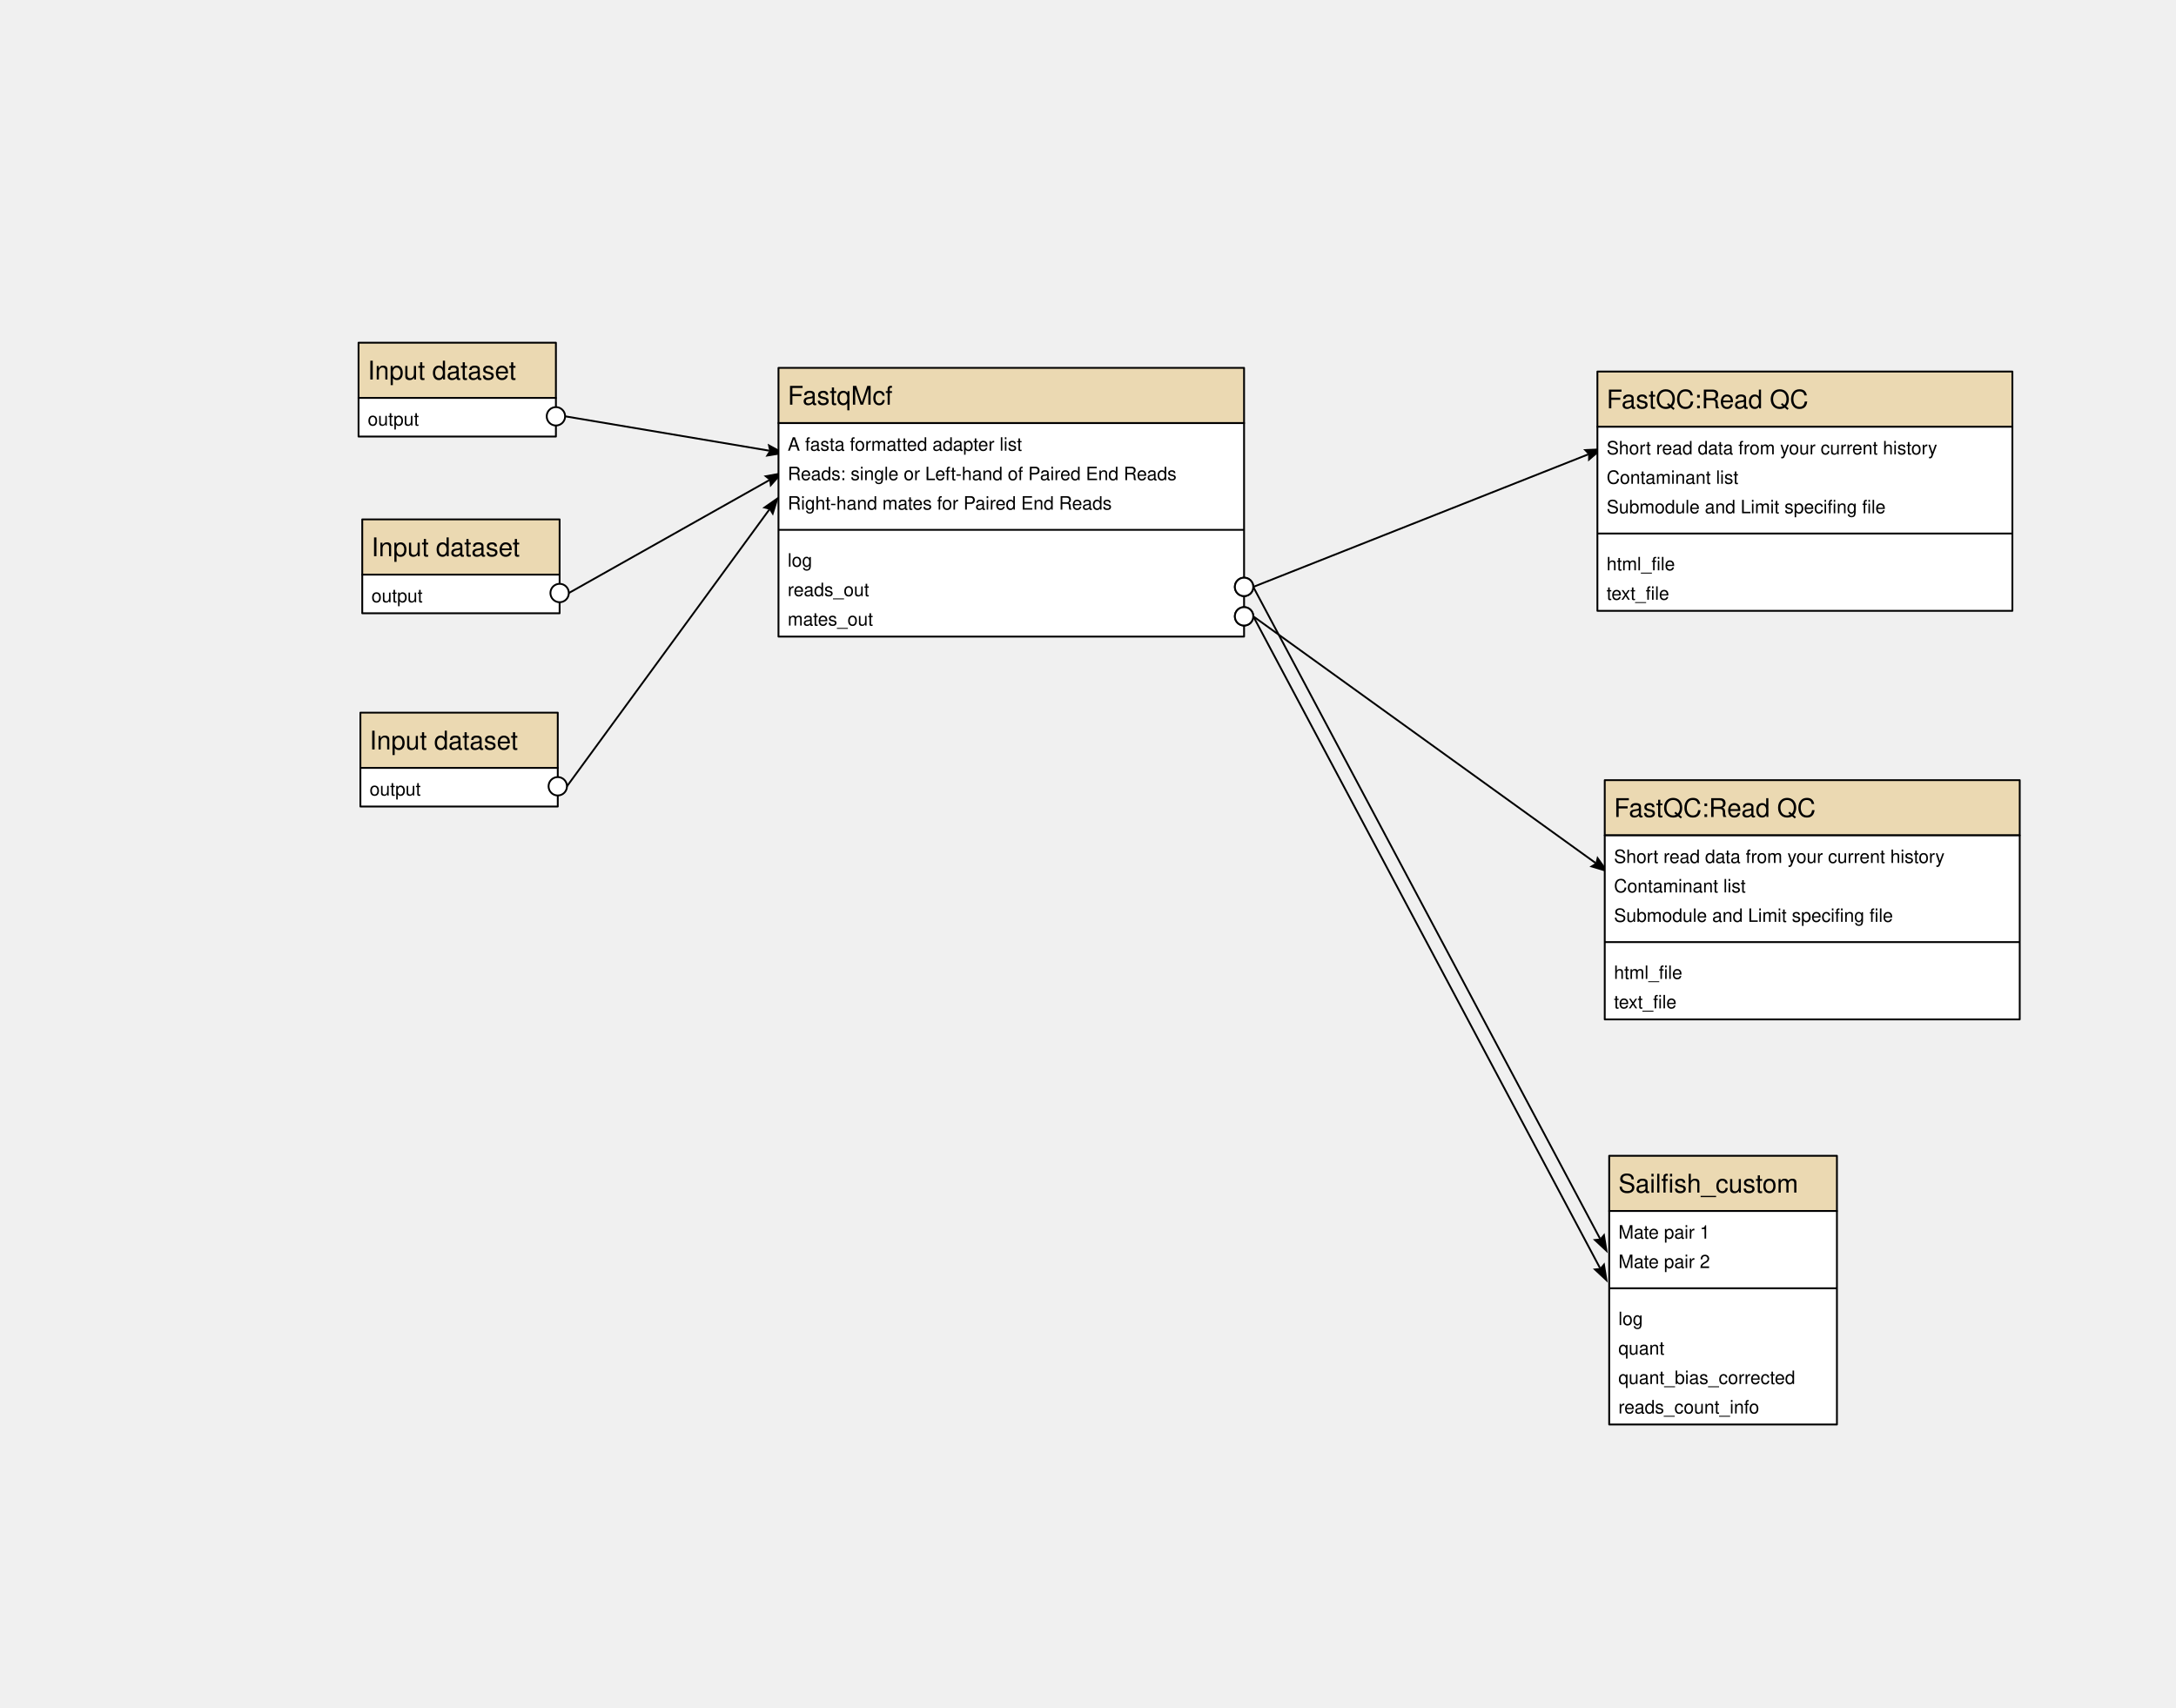
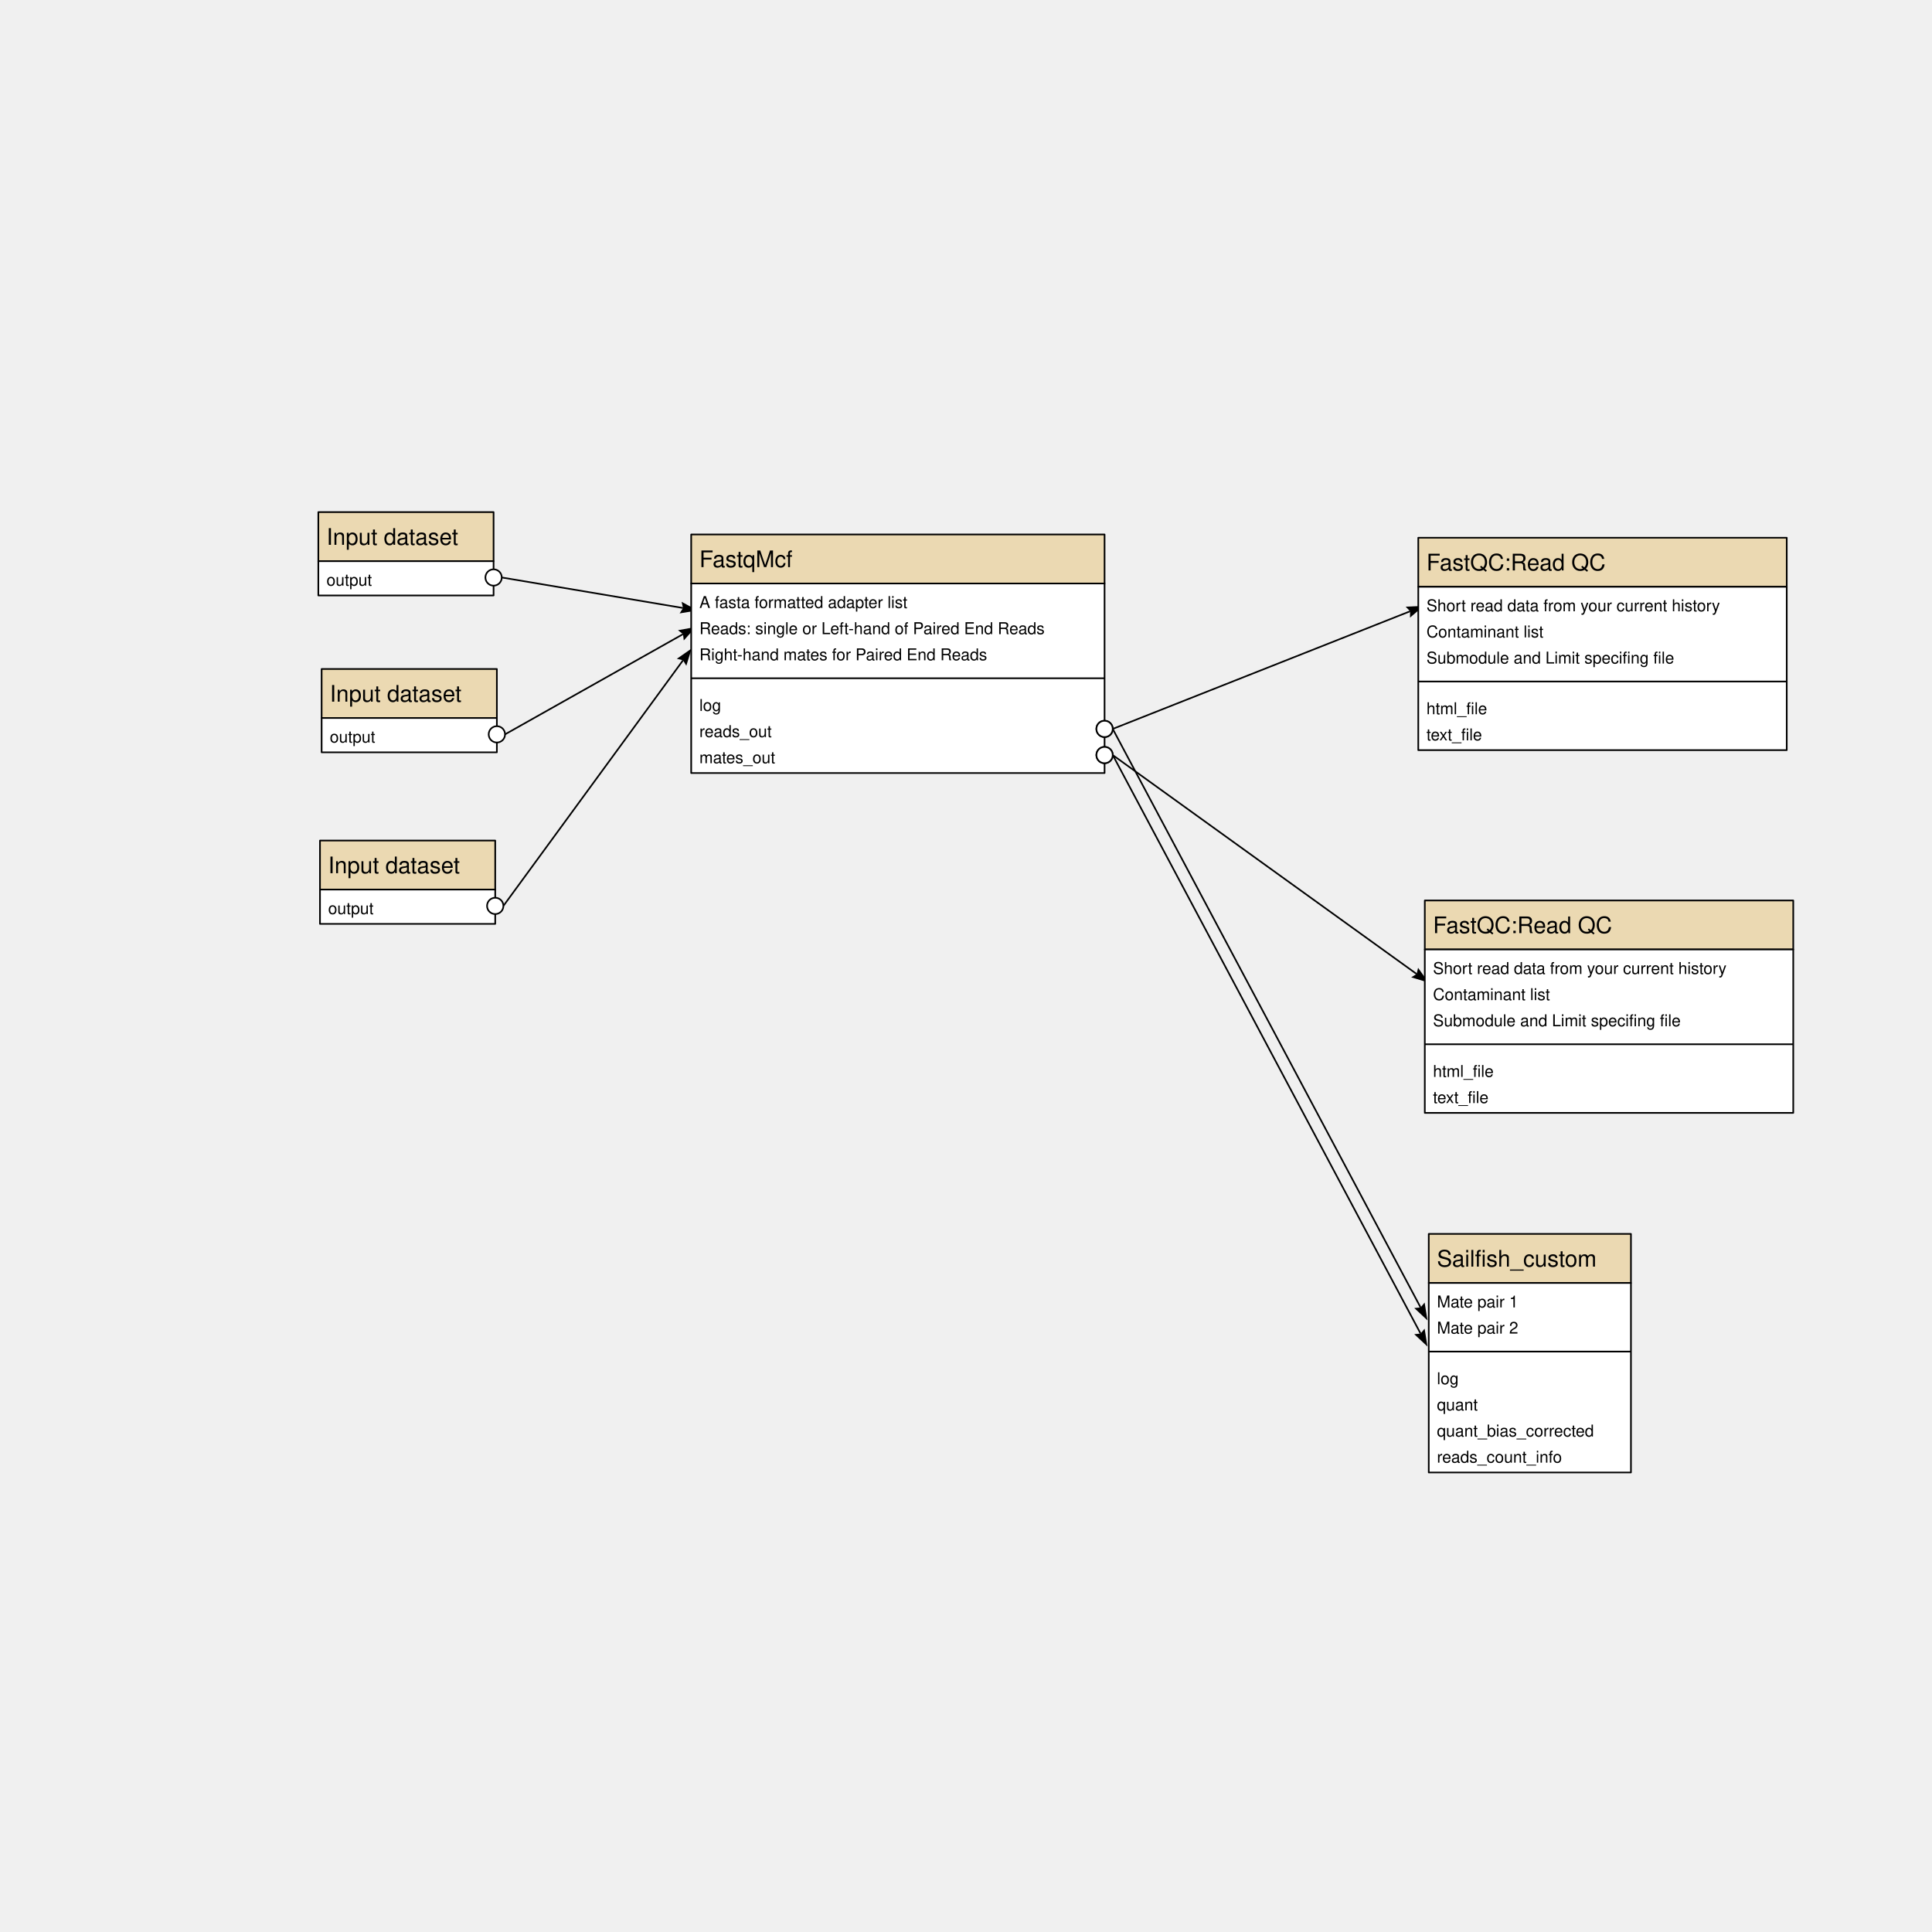
- <svg xmlns="http://www.w3.org/2000/svg" style="stroke:black; fill:none; stroke-width:1px; stroke-linejoin:round; text-anchor:left" font-family="Helvetica, Arial, FreeSans, Sans, sans, sans-serif" height="927.944px" width="1182.438px" version="1.1" viewBox="0 0 1182.438 927.944">
+ <svg xmlns="http://www.w3.org/2000/svg" style="stroke:black; fill:none; stroke-width:1px; stroke-linejoin:round; text-anchor:left" font-family="Helvetica, Arial, FreeSans, Sans, sans, sans-serif" height="927.944px" width="927.944px" version="1.1" viewBox="0 0 1182.438 927.944">
  <g>
    <g>
      <defs>
        <marker refY="3.6" refX="1.5" markerUnits="strokeWidth" viewBox="0 0 10.5 7.2" stroke="none" id="true" markerWidth="10.5" fill="black" orient="auto" markerHeight="7.2">
          <path d="M 1.5 3.6 L 0 0 L 10.5 3.6 L 0 7.2 L 1.5 3.6 Z" />
        </marker>
      </defs>
      <path marker-end="url(#true)" d="M309.097 322.194L418.028 260.868" />
    </g>
    <g>
      <defs>
        <marker refY="3.6" refX="1.5" markerUnits="strokeWidth" viewBox="0 0 10.5 7.2" stroke="none" id="true" markerWidth="10.5" fill="black" orient="auto" markerHeight="7.2">
          <path d="M 1.5 3.6 L 0 0 L 10.5 3.6 L 0 7.2 L 1.5 3.6 Z" />
        </marker>
      </defs>
      <path marker-end="url(#true)" d="M308.09 427.194L418.028 276.868" />
    </g>
    <g>
      <defs>
        <marker refY="3.6" refX="1.5" markerUnits="strokeWidth" viewBox="0 0 10.5 7.2" stroke="none" id="true" markerWidth="10.5" fill="black" orient="auto" markerHeight="7.2">
          <path d="M 1.5 3.6 L 0 0 L 10.5 3.6 L 0 7.2 L 1.5 3.6 Z" />
        </marker>
      </defs>
      <path marker-end="url(#true)" d="M307.083 226.188L418.028 244.868" />
    </g>
    <g>
      <defs>
        <marker refY="3.6" refX="1.5" markerUnits="strokeWidth" viewBox="0 0 10.5 7.2" stroke="none" id="true" markerWidth="10.5" fill="black" orient="auto" markerHeight="7.2">
          <path d="M 1.5 3.6 L 0 0 L 10.5 3.6 L 0 7.2 L 1.5 3.6 Z" />
        </marker>
      </defs>
      <path marker-end="url(#true)" d="M681.028 318.868L863.028 246.865" />
    </g>
    <g>
      <defs>
        <marker refY="3.6" refX="1.5" markerUnits="strokeWidth" viewBox="0 0 10.5 7.2" stroke="none" id="true" markerWidth="10.5" fill="black" orient="auto" markerHeight="7.2">
          <path d="M 1.5 3.6 L 0 0 L 10.5 3.6 L 0 7.2 L 1.5 3.6 Z" />
        </marker>
      </defs>
      <path marker-end="url(#true)" d="M681.028 334.868L867.021 468.861" />
    </g>
    <g>
      <defs>
        <marker refY="3.6" refX="1.5" markerUnits="strokeWidth" viewBox="0 0 10.5 7.2" stroke="none" id="true" markerWidth="10.5" fill="black" orient="auto" markerHeight="7.2">
          <path d="M 1.5 3.6 L 0 0 L 10.5 3.6 L 0 7.2 L 1.5 3.6 Z" />
        </marker>
      </defs>
      <path marker-end="url(#true)" d="M681.028 318.868L869.438 672.944" />
    </g>
    <g>
      <defs>
        <marker refY="3.6" refX="1.5" markerUnits="strokeWidth" viewBox="0 0 10.5 7.2" stroke="none" id="true" markerWidth="10.5" fill="black" orient="auto" markerHeight="7.2">
          <path d="M 1.5 3.6 L 0 0 L 10.5 3.6 L 0 7.2 L 1.5 3.6 Z" />
        </marker>
      </defs>
      <path marker-end="url(#true)" d="M681.028 334.868L869.438 688.944" />
    </g>
  </g>
  <g>
    <path d="M194.833 186.188L302.083 186.188L302.083 216.188L194.833 216.188Z" fill="#EBD9B2" />
    <path d="M194.833 216.188L302.083 216.188L302.083 237.188L194.833 237.188Z" fill="#ffffff" />
    <path d="M196.847 282.194L304.097 282.194L304.097 312.194L196.847 312.194Z" fill="#EBD9B2" />
    <path d="M196.847 312.194L304.097 312.194L304.097 333.194L196.847 333.194Z" fill="#ffffff" />
    <path d="M195.84 387.194L303.09 387.194L303.09 417.194L195.84 417.194Z" fill="#EBD9B2" />
    <path d="M195.84 417.194L303.09 417.194L303.09 438.194L195.84 438.194Z" fill="#ffffff" />
    <path d="M423.028 199.868L676.028 199.868L676.028 229.868L423.028 229.868Z" fill="#EBD9B2" />
    <path d="M423.028 229.868L676.028 229.868L676.028 345.868L423.028 345.868Z" fill="#ffffff" />
    <path d="M868.028 201.865L1093.53 201.865L1093.53 231.865L868.028 231.865Z" fill="#EBD9B2" />
    <path d="M868.028 231.865L1093.53 231.865L1093.53 331.865L868.028 331.865Z" fill="#ffffff" />
    <path d="M872.021 423.861L1097.52 423.861L1097.52 453.861L872.021 453.861Z" fill="#EBD9B2" />
    <path d="M872.021 453.861L1097.52 453.861L1097.52 553.861L872.021 553.861Z" fill="#ffffff" />
    <path d="M874.438 627.944L998.188 627.944L998.188 657.944L874.438 657.944Z" fill="#EBD9B2" />
    <path d="M874.438 657.944L998.188 657.944L998.188 773.944L874.438 773.944Z" fill="#ffffff" />
  </g>
  <g>
    <text y="206.188" x="199.833" stroke="none" font-size="14px" fill="black">Input dataset</text>
    <text y="231.188" x="199.833" stroke="none" font-size="10px" fill="black">output</text>
    <text y="302.194" x="201.847" stroke="none" font-size="14px" fill="black">Input dataset</text>
    <text y="327.194" x="201.847" stroke="none" font-size="10px" fill="black">output</text>
    <text y="407.194" x="200.84" stroke="none" font-size="14px" fill="black">Input dataset</text>
    <text y="432.194" x="200.84" stroke="none" font-size="10px" fill="black">output</text>
    <text y="219.868" x="428.028" stroke="none" font-size="14px" fill="black">FastqMcf</text>
    <text y="244.868" x="428.028" stroke="none" font-size="10px" fill="black">A fasta formatted adapter list</text>
    <text y="260.868" x="428.028" stroke="none" font-size="10px" fill="black">Reads: single or Left-hand of Paired End Reads</text>
    <text y="276.868" x="428.028" stroke="none" font-size="10px" fill="black">Right-hand mates for Paired End Reads</text>
    <text y="307.868" x="428.028" stroke="none" font-size="10px" fill="black">log</text>
    <text y="323.868" x="428.028" stroke="none" font-size="10px" fill="black">reads_out</text>
    <text y="339.868" x="428.028" stroke="none" font-size="10px" fill="black">mates_out</text>
    <text y="221.865" x="873.028" stroke="none" font-size="14px" fill="black">FastQC:Read QC</text>
    <text y="246.865" x="873.028" stroke="none" font-size="10px" fill="black">Short read data from your current history</text>
    <text y="262.865" x="873.028" stroke="none" font-size="10px" fill="black">Contaminant list</text>
    <text y="278.865" x="873.028" stroke="none" font-size="10px" fill="black">Submodule and Limit specifing file</text>
    <text y="309.865" x="873.028" stroke="none" font-size="10px" fill="black">html_file</text>
    <text y="325.865" x="873.028" stroke="none" font-size="10px" fill="black">text_file</text>
    <text y="443.861" x="877.021" stroke="none" font-size="14px" fill="black">FastQC:Read QC</text>
    <text y="468.861" x="877.021" stroke="none" font-size="10px" fill="black">Short read data from your current history</text>
    <text y="484.861" x="877.021" stroke="none" font-size="10px" fill="black">Contaminant list</text>
    <text y="500.861" x="877.021" stroke="none" font-size="10px" fill="black">Submodule and Limit specifing file</text>
    <text y="531.861" x="877.021" stroke="none" font-size="10px" fill="black">html_file</text>
    <text y="547.861" x="877.021" stroke="none" font-size="10px" fill="black">text_file</text>
    <text y="647.944" x="879.438" stroke="none" font-size="14px" fill="black">Sailfish_custom</text>
    <text y="672.944" x="879.438" stroke="none" font-size="10px" fill="black">Mate pair 1</text>
    <text y="688.944" x="879.438" stroke="none" font-size="10px" fill="black">Mate pair 2</text>
    <text y="719.944" x="879.438" stroke="none" font-size="10px" fill="black">log</text>
    <text y="735.944" x="879.438" stroke="none" font-size="10px" fill="black">quant</text>
    <text y="751.944" x="879.438" stroke="none" font-size="10px" fill="black">quant_bias_corrected</text>
    <text y="767.944" x="879.438" stroke="none" font-size="10px" fill="black">reads_count_info</text>
    <path d="M423.028 287.868L676.028 287.868" />
    <circle cy="322.194" cx="304.097" r="5" fill="#ffffff" />
    <circle cy="427.194" cx="303.09" r="5" fill="#ffffff" />
    <circle cy="226.188" cx="302.083" r="5" fill="#ffffff" />
    <path d="M868.028 289.865L1093.53 289.865" />
    <circle cy="318.868" cx="676.028" r="5" fill="#ffffff" />
    <path d="M872.021 511.861L1097.52 511.861" />
    <circle cy="334.868" cx="676.028" r="5" fill="#ffffff" />
    <path d="M874.438 699.944L998.188 699.944" />
    <circle cy="318.868" cx="676.028" r="5" fill="#ffffff" />
    <circle cy="334.868" cx="676.028" r="5" fill="#ffffff" />
  </g>
</svg>
